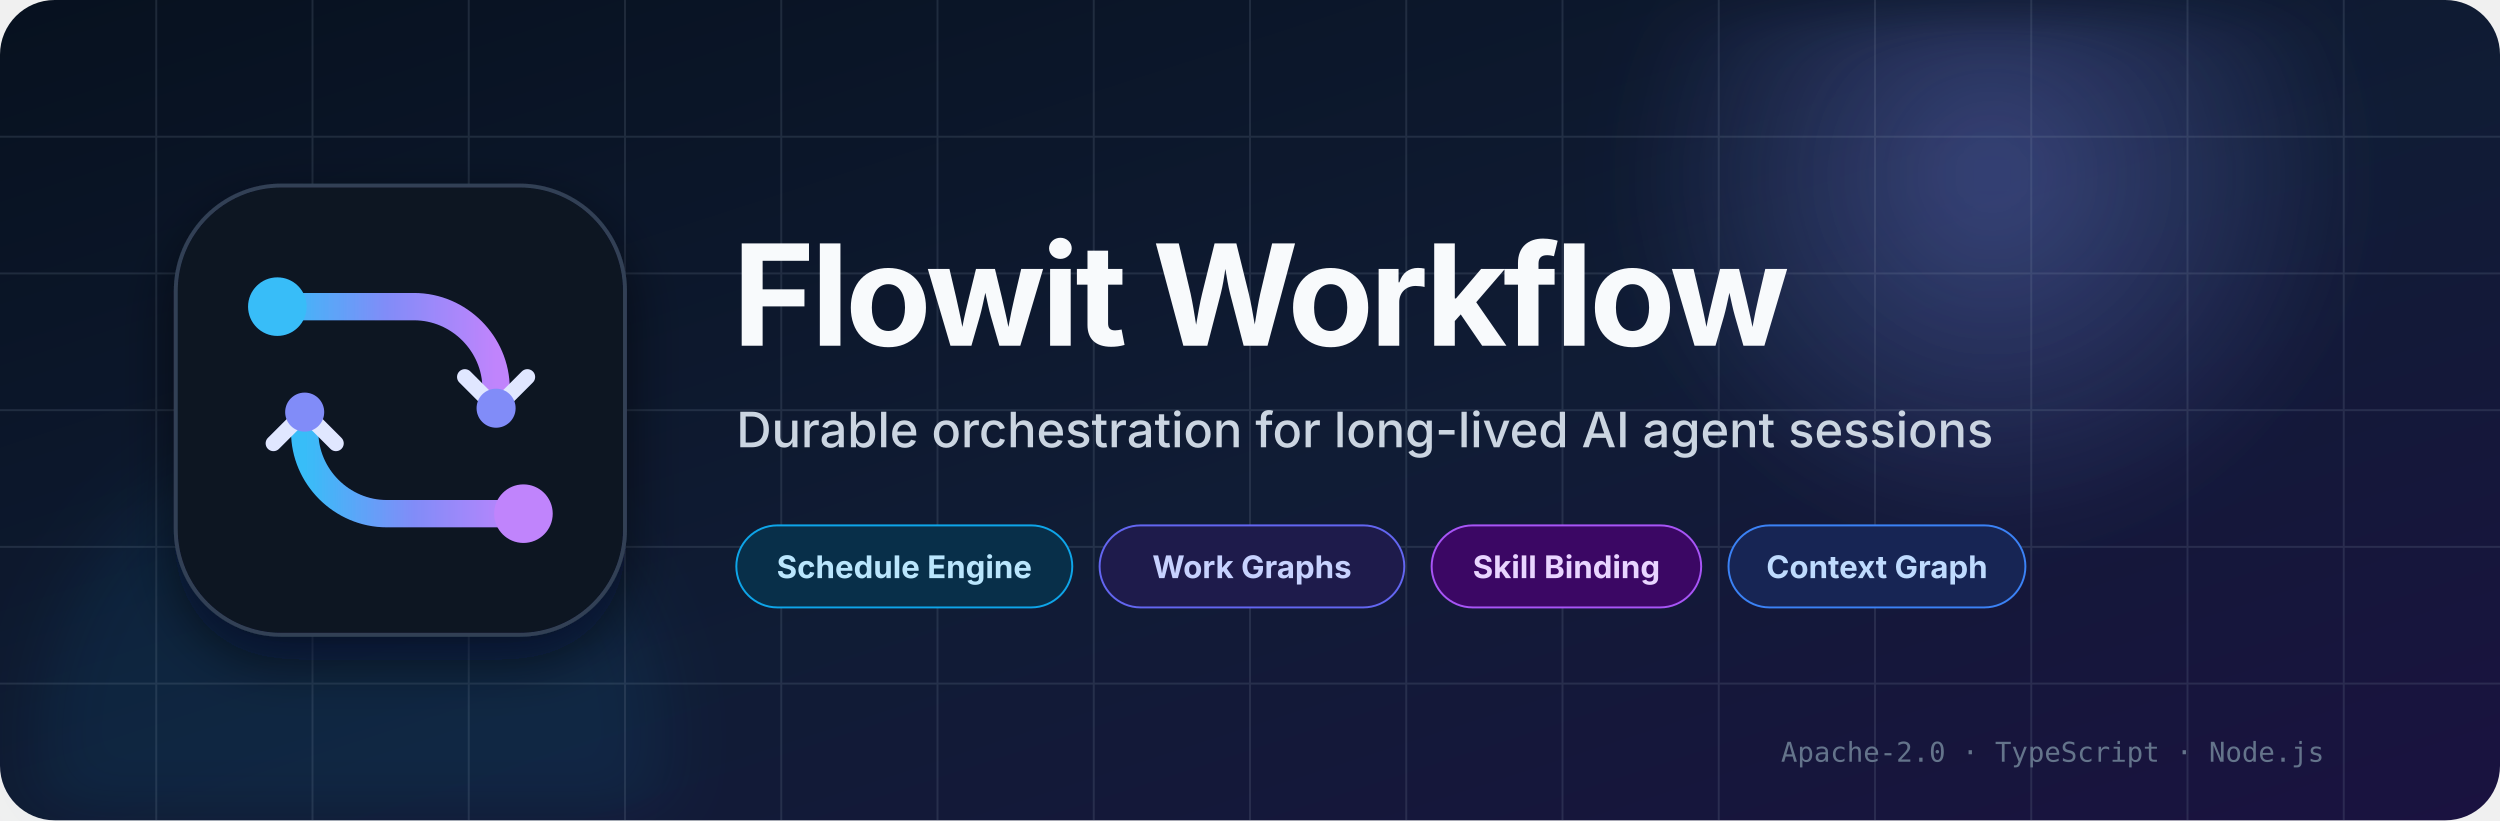
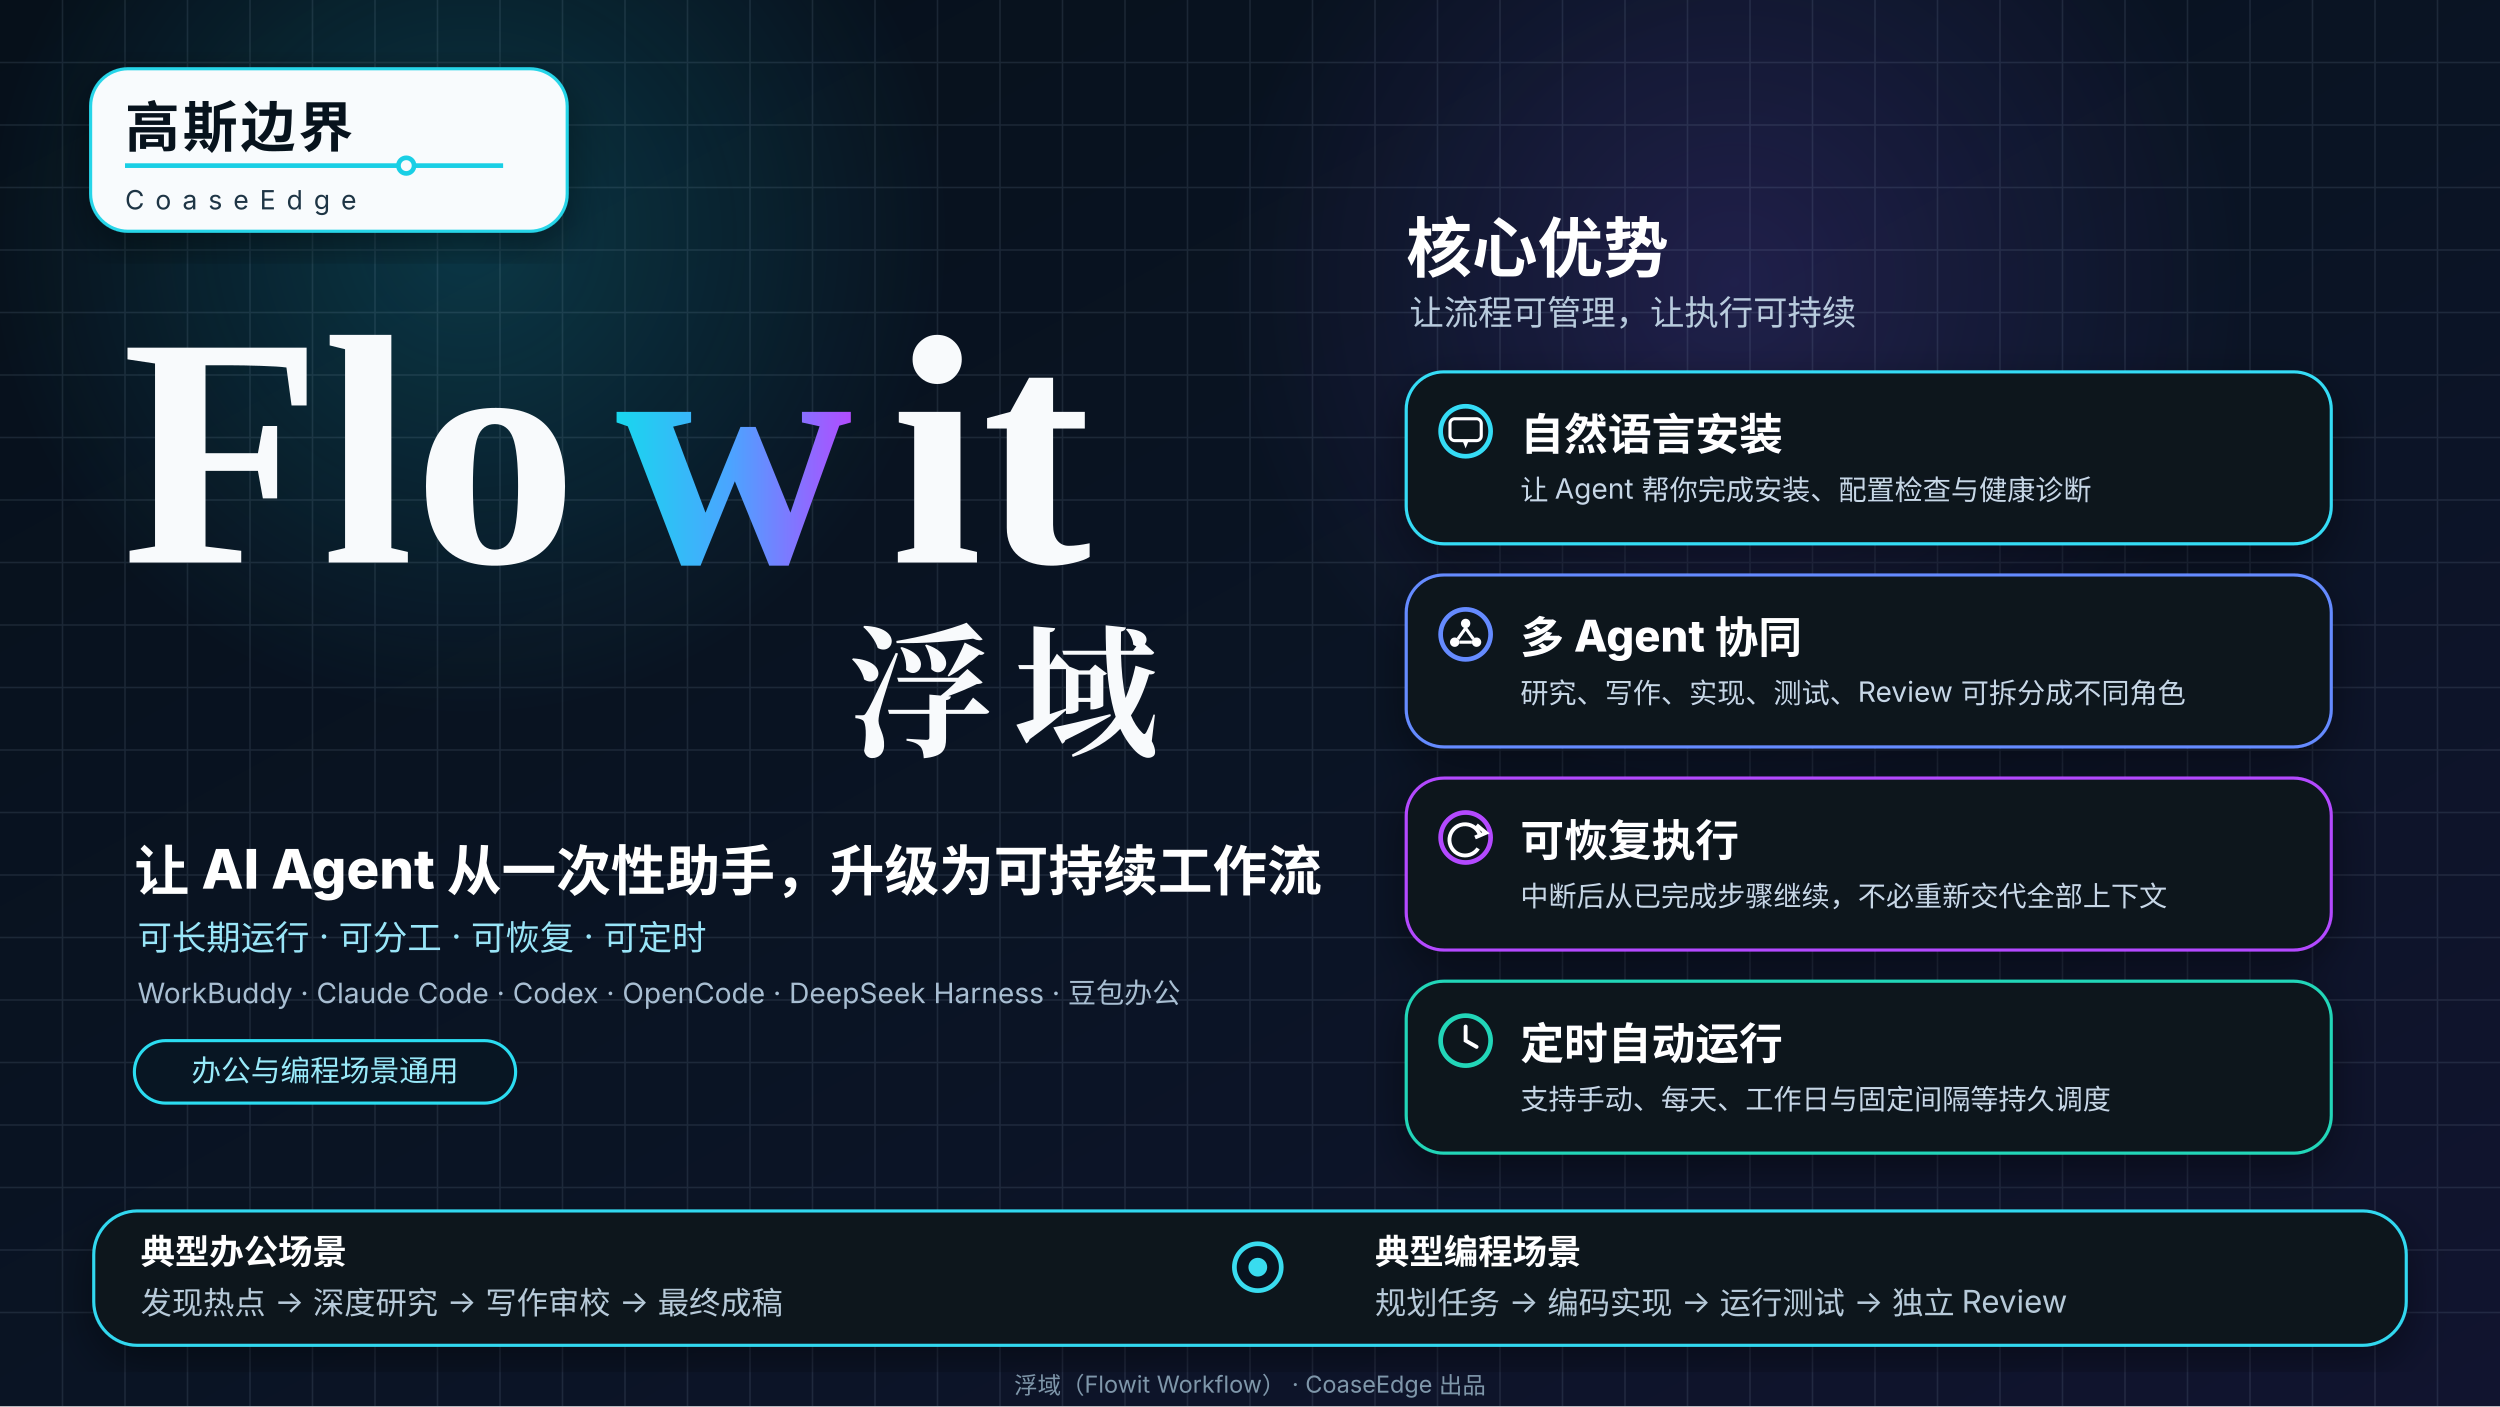
- <svg xmlns="http://www.w3.org/2000/svg" width="1280" height="420" viewBox="0 0 1280 420" role="img" aria-labelledby="title desc">
+ <svg xmlns="http://www.w3.org/2000/svg" width="1600" height="900" viewBox="0 0 1600 900" role="img" aria-labelledby="title desc">
  <defs>
    <linearGradient id="bg" x1="0" y1="0" x2="1" y2="1">
-       <stop offset="0" stop-color="#07111f" />
-       <stop offset="0.55" stop-color="#101c35" />
-       <stop offset="1" stop-color="#1a1240" />
+       <stop offset="0" stop-color="#06101a" />
+       <stop offset="0.52" stop-color="#0a1424" />
+       <stop offset="1" stop-color="#11142f" />
    </linearGradient>
    <linearGradient id="flow" x1="0" y1="0" x2="1" y2="0">
-       <stop offset="0" stop-color="#38bdf8" />
-       <stop offset="0.5" stop-color="#818cf8" />
-       <stop offset="1" stop-color="#c084fc" />
+       <stop offset="0" stop-color="#18d7ee" />
+       <stop offset="0.48" stop-color="#4aa5ff" />
+       <stop offset="1" stop-color="#b14cff" />
    </linearGradient>
-     <radialGradient id="glow">
-       <stop offset="0" stop-color="#818cf8" stop-opacity=".36" />
-       <stop offset="1" stop-color="#818cf8" stop-opacity="0" />
+     <radialGradient id="glowA">
+       <stop offset="0" stop-color="#17d8ee" stop-opacity="0.19" />
+       <stop offset="1" stop-color="#17d8ee" stop-opacity="0" />
    </radialGradient>
-     <filter id="soft">
-       <feGaussianBlur stdDeviation="18" />
+     <radialGradient id="glowB">
+       <stop offset="0" stop-color="#8657ff" stop-opacity="0.18" />
+       <stop offset="1" stop-color="#8657ff" stop-opacity="0" />
+     </radialGradient>
+     <filter id="shadow" x="-20%" y="-20%" width="140%" height="140%">
+       <feDropShadow dx="0" dy="10" stdDeviation="14" flood-color="#000000" flood-opacity="0.42" />
    </filter>
-     <filter id="shadow" x="-30%" y="-30%" width="160%" height="160%">
-       <feDropShadow dx="0" dy="12" stdDeviation="14" flood-color="#020617" flood-opacity=".55" />
-     </filter>
+     <style>
+       .sans{font-family:Inter,Arial,"PingFang SC","Microsoft YaHei","Noto Sans CJK SC",sans-serif}
+       .serif{font-family:Georgia,"Times New Roman","Noto Serif CJK SC","Songti SC",serif}
+       .muted{fill:#b8cbdd}
+     </style>
  </defs>
-   <rect width="1280" height="420" rx="28" fill="url(#bg)" />
-   <circle cx="1020" cy="90" r="190" fill="url(#glow)" filter="url(#soft)" />
-   <circle cx="180" cy="380" r="160" fill="#0ea5e9" opacity=".08" filter="url(#soft)" />
-   <g opacity=".16" stroke="#94a3b8">
-     <path d="M0 70H1280M0 140H1280M0 210H1280M0 280H1280M0 350H1280" />
-     <path d="M80 0V420M160 0V420M240 0V420M320 0V420M400 0V420M480 0V420M560 0V420M640 0V420M720 0V420M800 0V420M880 0V420M960 0V420M1040 0V420M1120 0V420M1200 0V420" />
+   <rect width="1600" height="900" fill="url(#bg)" />
+   <circle cx="300" cy="150" r="310" fill="url(#glowA)" />
+   <circle cx="1110" cy="180" r="330" fill="url(#glowB)" />
+   <g opacity="0.11" stroke="#b7d6eb" stroke-width="1">
+     <path d="M0 40H1600M0 80H1600M0 120H1600M0 160H1600M0 200H1600M0 240H1600M0 280H1600M0 320H1600M0 360H1600M0 400H1600M0 440H1600M0 480H1600M0 520H1600M0 560H1600M0 600H1600M0 640H1600M0 680H1600M0 720H1600M0 760H1600M0 800H1600M0 840H1600" />
+     <path d="M40 0V900M80 0V900M120 0V900M160 0V900M200 0V900M240 0V900M280 0V900M320 0V900M360 0V900M400 0V900M440 0V900M480 0V900M520 0V900M560 0V900M600 0V900M640 0V900M680 0V900M720 0V900M760 0V900M800 0V900M840 0V900M880 0V900M920 0V900M960 0V900M1000 0V900M1040 0V900M1080 0V900M1120 0V900M1160 0V900M1200 0V900M1240 0V900M1280 0V900M1320 0V900M1360 0V900M1400 0V900M1440 0V900M1480 0V900M1520 0V900M1560 0V900" />
  </g>
-   <g transform="translate(90 95)" filter="url(#shadow)">
-     <rect width="230" height="230" rx="54" fill="#0b1224" stroke="#334155" stroke-width="2" />
-     <path d="M52 62H122C145 62 164 81 164 104V114" fill="none" stroke="url(#flow)" stroke-width="14" stroke-linecap="round" />
-     <path d="M178 168H108C85 168 66 149 66 126V116" fill="none" stroke="url(#flow)" stroke-width="14" stroke-linecap="round" />
-     <path d="M148 98L164 114L180 98M82 132L66 116L50 132" fill="none" stroke="#e0e7ff" stroke-width="8" stroke-linecap="round" stroke-linejoin="round" />
-     <circle cx="52" cy="62" r="15" fill="#38bdf8" />
-     <circle cx="178" cy="168" r="15" fill="#c084fc" />
-     <circle cx="164" cy="114" r="10" fill="#818cf8" />
-     <circle cx="66" cy="116" r="10" fill="#818cf8" />
+   <g filter="url(#shadow)">
+     <rect x="58" y="44" width="305" height="104" rx="24" fill="#f8fbfd" stroke="#28d5e8" stroke-width="2" />
  </g>
-   <g transform="translate(375 105)">
-     <text x="0" y="72" fill="#f8fafc" font-family="Inter, ui-sans-serif, system-ui, -apple-system, BlinkMacSystemFont, Segoe UI, sans-serif" font-size="72" font-weight="700" letter-spacing="-2">Flowit Workflow</text>
-     <text x="2" y="124" fill="#cbd5e1" font-family="Inter, ui-sans-serif, system-ui, -apple-system, BlinkMacSystemFont, Segoe UI, sans-serif" font-size="25" font-weight="500">Durable orchestration for long-lived AI agent sessions</text>
-     <g transform="translate(2 164)" font-family="Inter, ui-sans-serif, system-ui, sans-serif" font-size="16" font-weight="650">
-       <rect width="172" height="42" rx="21" fill="#082f49" stroke="#0ea5e9" />
-       <text x="86" y="27" text-anchor="middle" fill="#bae6fd">Schedule Engine</text>
-       <rect x="186" width="156" height="42" rx="21" fill="#1e1b4b" stroke="#6366f1" />
-       <text x="264" y="27" text-anchor="middle" fill="#c7d2fe">Work Graphs</text>
-       <rect x="356" width="138" height="42" rx="21" fill="#3b0764" stroke="#a855f7" />
-       <text x="425" y="27" text-anchor="middle" fill="#e9d5ff">Skill Binding</text>
-       <rect x="508" width="152" height="42" rx="21" fill="#172554" stroke="#3b82f6" />
-       <text x="584" y="27" text-anchor="middle" fill="#bfdbfe">Context Graph</text>
+   <text class="sans" x="80" y="94" fill="#07131d" font-size="35" font-weight="800" letter-spacing="2">高斯边界</text>
+   <path d="M80 106H322" stroke="#19cfe5" stroke-width="3" />
+   <circle cx="260" cy="106" r="5" fill="#f8fbfd" stroke="#19cfe5" stroke-width="3" />
+   <text class="sans" x="80" y="134" fill="#1e3545" font-size="17" letter-spacing="7">CoaseEdge</text>
+   <g transform="translate(78 150)">
+     <text class="serif" x="0" y="210" fill="#f8fafc" font-size="210" font-weight="600">Flo</text>
+     <text class="serif" x="316" y="210" fill="url(#flow)" font-size="210" font-weight="600">w</text>
+     <text class="serif" x="492" y="210" fill="#f8fafc" font-size="210" font-weight="600">it</text>
+     <text class="serif" x="465" y="327" fill="#f8fafc" font-size="92" font-weight="700" letter-spacing="14">浮域</text>
+     <text class="sans" x="8" y="420" fill="#ffffff" font-size="35" font-weight="800">让 AI Agent 从一次性助手，升级为可持续工作流</text>
+     <text class="sans" x="10" y="458" fill="#99e5f8" font-size="22">可长期运行 · 可分工 · 可恢复 · 可定时</text>
+     <text class="sans" x="10" y="492" fill="#a8bed2" font-size="18">WorkBuddy · Claude Code · Codex · OpenCode · DeepSeek Harness · 豆包办公</text>
+     <rect x="8" y="516" width="244" height="40" rx="20" fill="#081623" stroke="#2bdcf1" stroke-width="2" />
+     <text class="sans" x="130" y="542" text-anchor="middle" fill="#99eafa" font-size="19">办公与编程场景通用</text>
+   </g>
+   <path d="M900 105H1065" stroke="url(#flow)" stroke-width="4" />
+   <text class="sans" x="900" y="174" fill="#ffffff" font-size="42" font-weight="800">核心优势</text>
+   <text class="sans muted" x="902" y="208" font-size="22">让流程可管理，让执行可持续</text>
+   <g class="sans" filter="url(#shadow)">
+     <g transform="translate(900 238)">
+       <rect width="592" height="110" rx="24" fill="#09121f" stroke="#35dcf5" stroke-width="2" />
+       <circle cx="38" cy="38" r="16" fill="none" stroke="#35dcf5" stroke-width="3" />
+       <rect x="28" y="30" width="20" height="14" rx="3" fill="none" stroke="#ffffff" stroke-width="2" />
+       <path d="M36 44L38 49L40 44" fill="#ffffff" />
+       <text x="73" y="50" fill="#ffffff" font-size="28" font-weight="800">自然语言安装</text>
+       <text x="73" y="82" fill="#c7d7e5" font-size="18">让 Agent 帮你完成安装、配置检查与健康诊断</text>
+     </g>
+     <g transform="translate(900 368)">
+       <rect width="592" height="110" rx="24" fill="#09121f" stroke="#658bff" stroke-width="2" />
+       <circle cx="38" cy="38" r="16" fill="none" stroke="#658bff" stroke-width="3" />
+       <circle cx="38" cy="31" r="3" fill="#ffffff" />
+       <circle cx="31" cy="43" r="3" fill="#ffffff" />
+       <circle cx="45" cy="43" r="3" fill="#ffffff" />
+       <path d="M38 34L33 41M38 34L43 41M34 43H42" stroke="#ffffff" stroke-width="2" />
+       <text x="73" y="50" fill="#ffffff" font-size="28" font-weight="800">多 Agent 协同</text>
+       <text x="73" y="82" fill="#c7d7e5" font-size="18">研究、写作、实现、测试、Review 可拆分成不同角色</text>
+     </g>
+     <g transform="translate(900 498)">
+       <rect width="592" height="110" rx="24" fill="#09121f" stroke="#b44aff" stroke-width="2" />
+       <circle cx="38" cy="38" r="16" fill="none" stroke="#b44aff" stroke-width="3" />
+       <path d="M47 36A10 10 0 1 0 46 45" fill="none" stroke="#ffffff" stroke-width="2.5" />
+       <path d="M45 30L51 35L44 38" fill="none" stroke="#ffffff" stroke-width="2.5" />
+       <text x="73" y="50" fill="#ffffff" font-size="28" font-weight="800">可恢复执行</text>
+       <text x="73" y="82" fill="#c7d7e5" font-size="18">中断后从已完成步骤继续，不必重新交代全部上下文</text>
+     </g>
+     <g transform="translate(900 628)">
+       <rect width="592" height="110" rx="24" fill="#09121f" stroke="#23d6b8" stroke-width="2" />
+       <circle cx="38" cy="38" r="16" fill="none" stroke="#23d6b8" stroke-width="3" />
+       <path d="M38 29V38L45 42" fill="none" stroke="#ffffff" stroke-width="2.5" stroke-linecap="round" />
+       <text x="73" y="50" fill="#ffffff" font-size="28" font-weight="800">定时自动运行</text>
+       <text x="73" y="82" fill="#c7d7e5" font-size="18">支持手动、每天、工作日与固定间隔等持久调度</text>
    </g>
  </g>
-   <text x="1190" y="390" text-anchor="end" fill="#64748b" font-family="ui-monospace, SFMono-Regular, Menlo, monospace" font-size="14">Apache-2.0 · TypeScript · Node.js</text>
+   <g filter="url(#shadow)">
+     <rect x="60" y="775" width="1480" height="86" rx="28" fill="#08131f" stroke="#30d8ef" stroke-width="2" />
+   </g>
+   <text class="sans" x="90" y="809" fill="#ffffff" font-size="22" font-weight="800">典型办公场景</text>
+   <text class="sans" x="90" y="841" fill="#b7cad9" font-size="20">发现热点 → 深度研究 → 写作审校 → 最终成稿</text>
+   <path d="M520 811H1080" stroke="url(#flow)" stroke-width="3" stroke-dasharray="5 6" />
+   <circle cx="805" cy="811" r="15" fill="#08131f" stroke="#39dcef" stroke-width="3" />
+   <circle cx="805" cy="811" r="6" fill="#39dcef" />
+   <text class="sans" x="880" y="809" fill="#ffffff" font-size="22" font-weight="800">典型编程场景</text>
+   <text class="sans" x="880" y="841" fill="#b7cad9" font-size="20">规划任务 → 编码实现 → 运行测试 → 独立 Review</text>
+   <text class="sans" x="800" y="892" text-anchor="middle" fill="#7f97aa" font-size="15">浮域（Flowit Workflow） · CoaseEdge 出品</text>
</svg>
